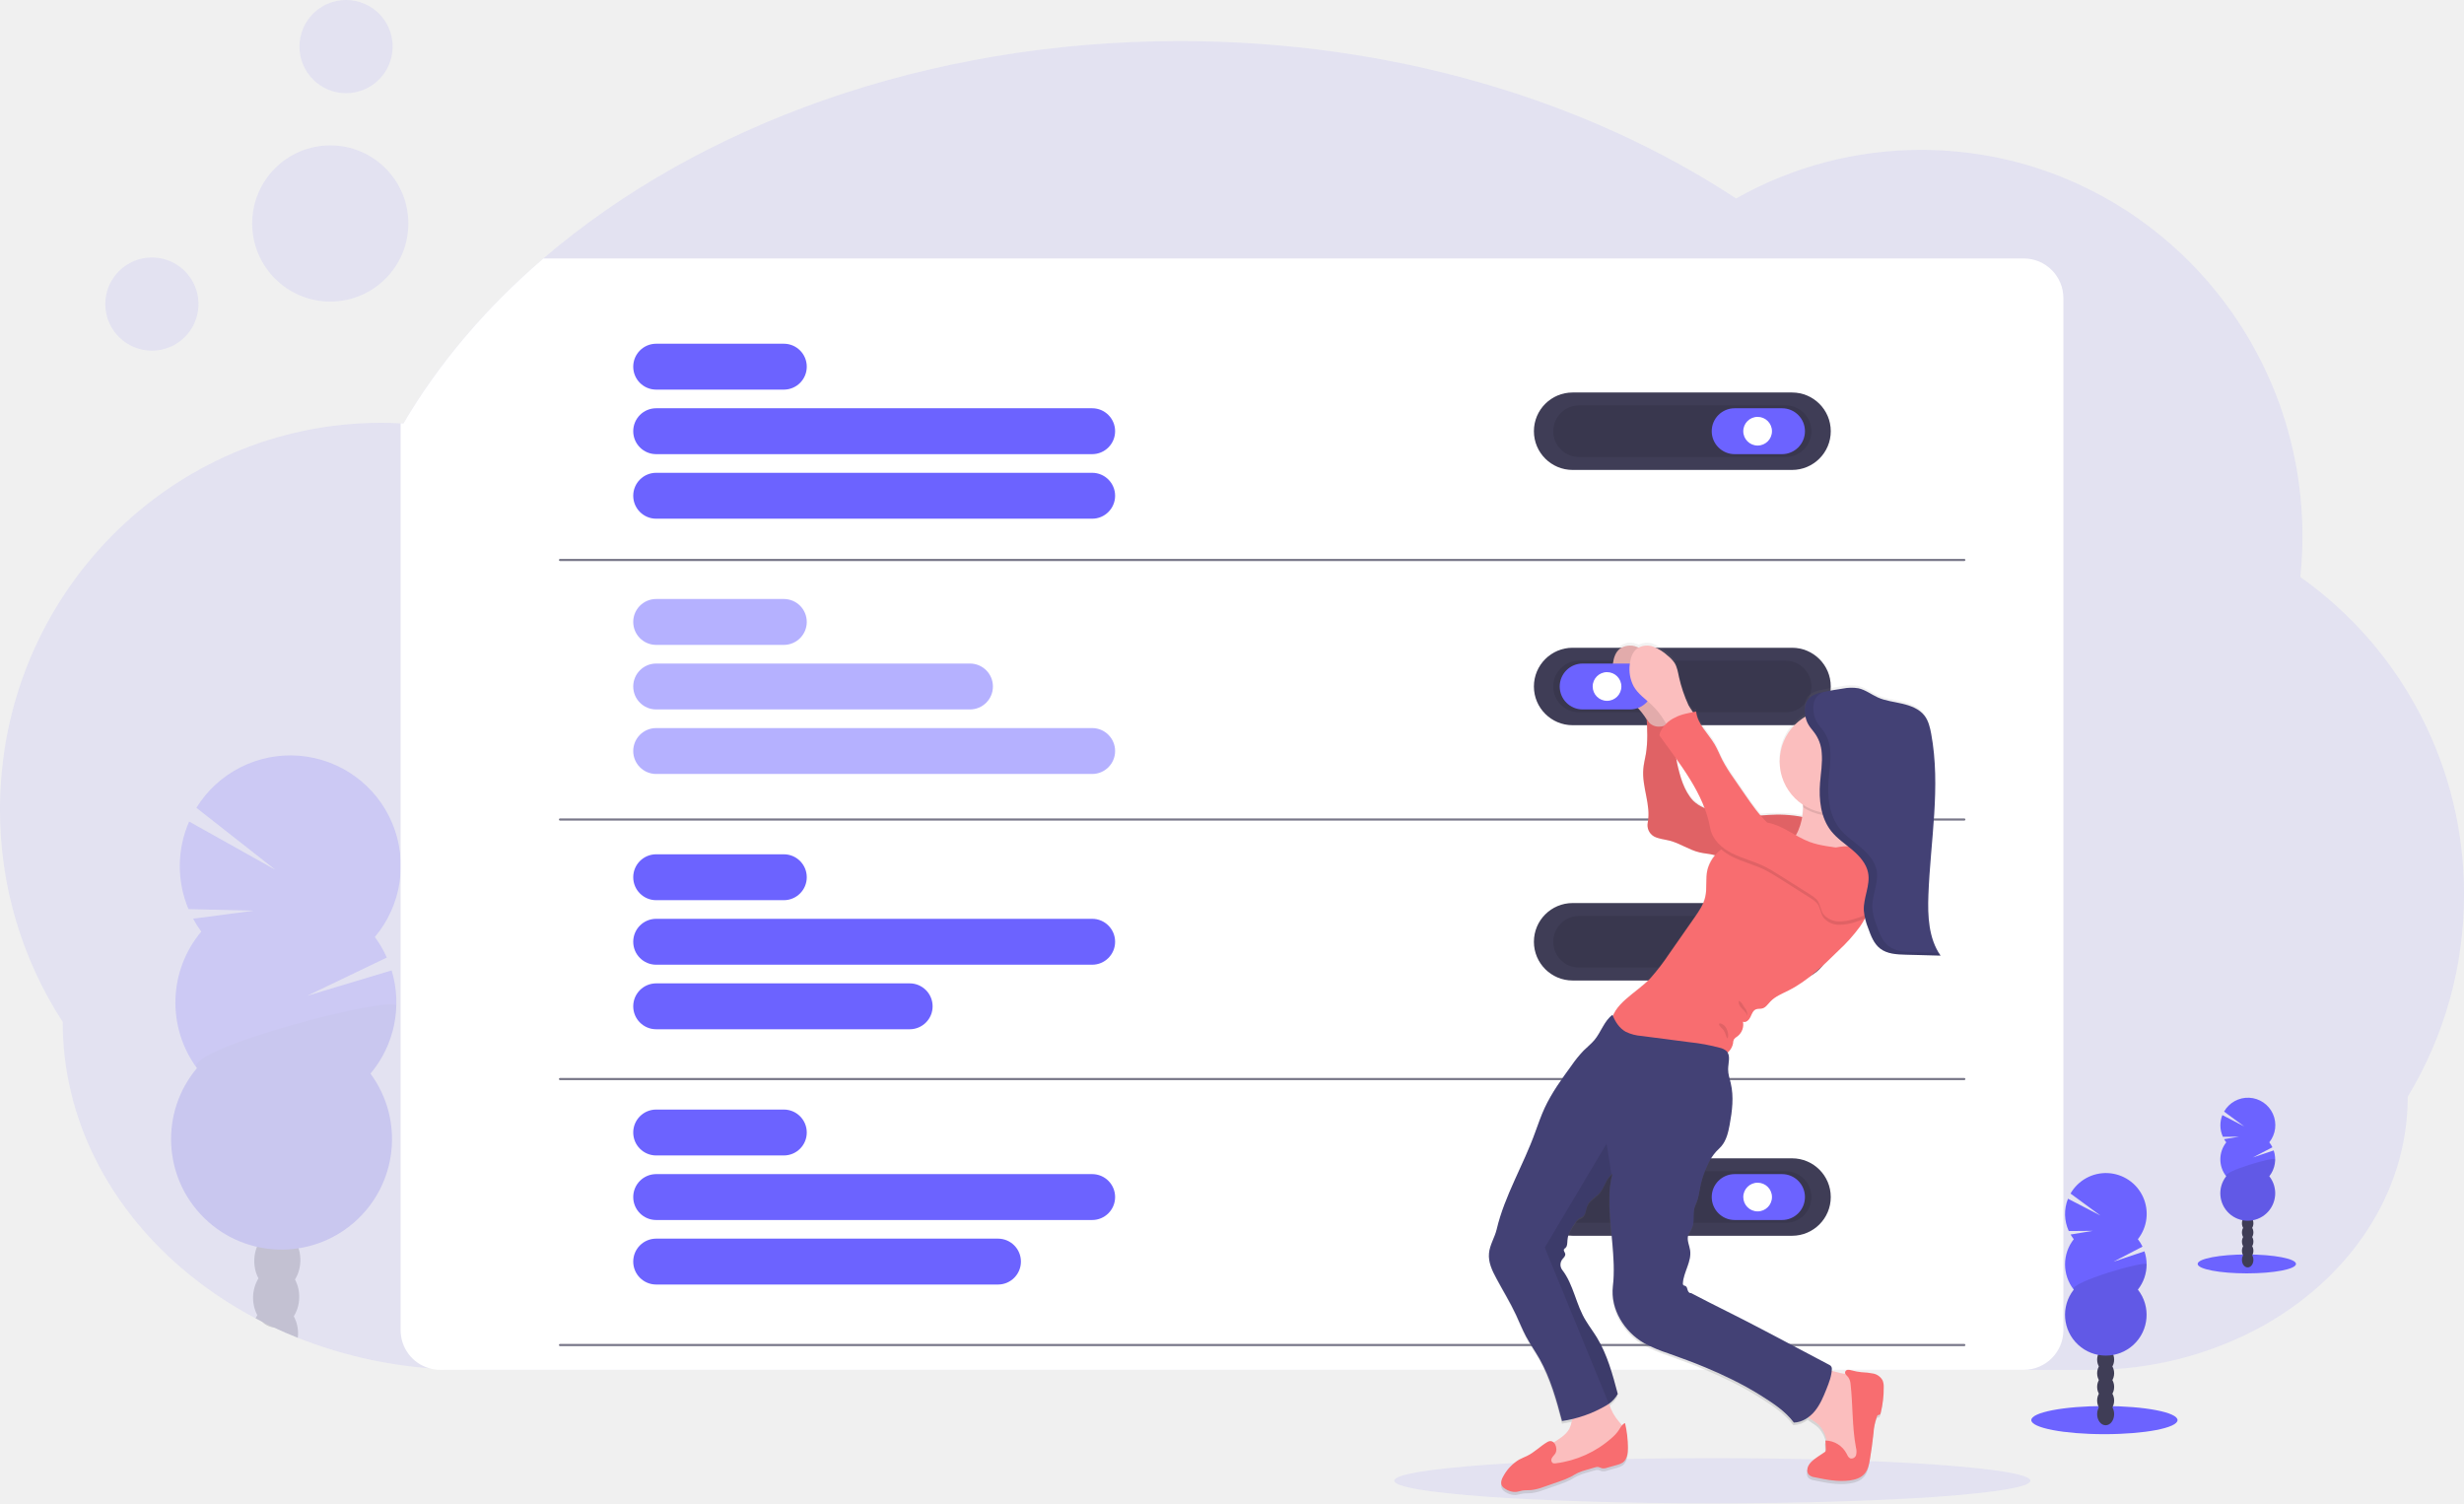
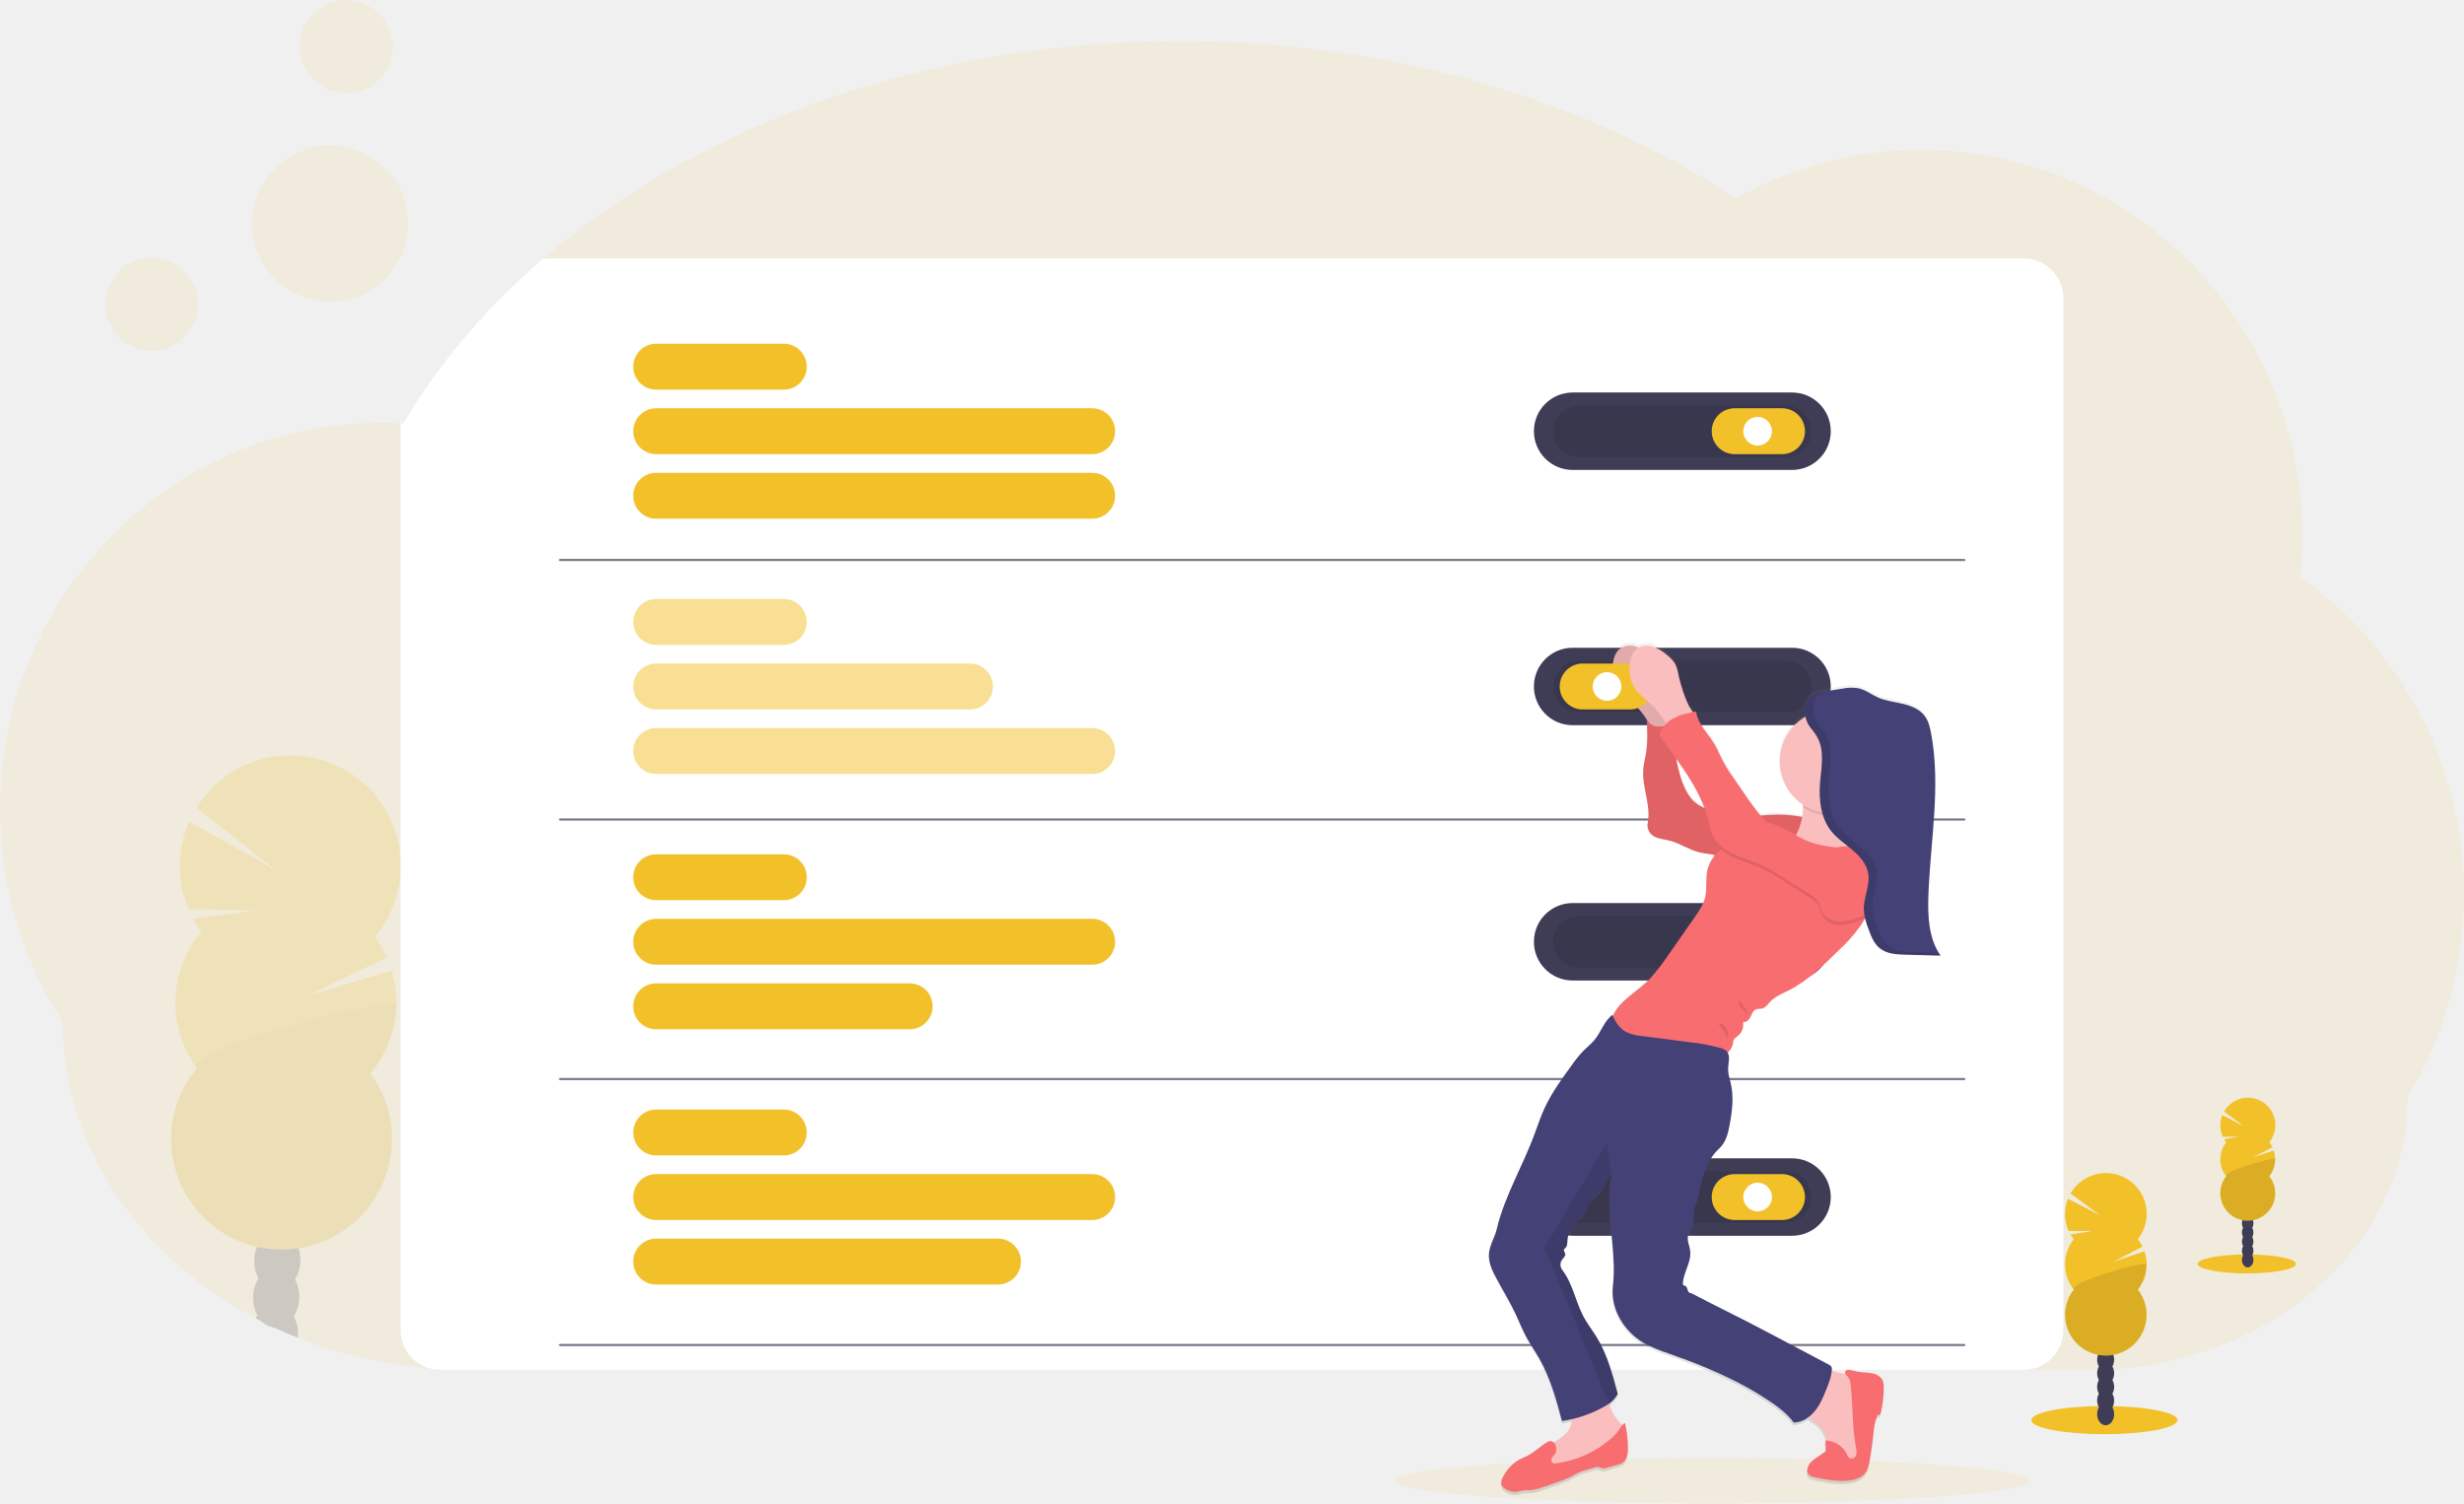
<svg xmlns="http://www.w3.org/2000/svg" id="ac370e99-250f-4203-ae2c-c306a69114f3" data-name="Layer 1" width="1144" height="697.99" viewBox="0 0 1144 697.99">
  <defs>
    <linearGradient id="b5f20e7f-16f1-44c3-85ac-2c33fb8e67f8" x1="2612.03" y1="795.18" x2="2612.03" y2="399.52" gradientTransform="matrix(-1, 0, 0, 1, 3436, 0)" gradientUnits="userSpaceOnUse">
      <stop offset="0" stop-color="gray" stop-opacity="0.25" />
      <stop offset="0.54" stop-color="gray" stop-opacity="0.12" />
      <stop offset="1" stop-color="gray" stop-opacity="0.1" />
    </linearGradient>
  </defs>
-   <path d="M1172,516.31a180.56,180.56,0,0,1-26.12,93.88c0,34.62-16.14,66-42.32,88.87a144.74,144.74,0,0,1-21.08,15.28c-.3.19-.61.37-.92.55-.56.33-1.12.66-1.69,1l-.53.31h0A164.61,164.61,0,0,1,998.24,737H245.17q-9,0-17.84-.72a211.15,211.15,0,0,1-61.06-14.14q-5.72-2.26-11.22-4.86-2.62-1.23-5.19-2.53c-1.07-.54-2.14-1.1-3.2-1.66A187.42,187.42,0,0,1,112.2,689.7c-34-29.23-55.08-69.61-55.08-114.21A180.5,180.5,0,0,1,28,476.82c0-99.14,79.24-179.51,177-179.51,3,0,6,.09,9,.25.43,0,.85,0,1.28.06,16.48-28.09,38.51-53.9,65-76.62,72.24-61.9,177.82-100.92,295.43-100.92,98.82,0,189.15,27.55,258.34,73.07A174.18,174.18,0,0,1,920,170.6c97.74,0,177,80.37,177,179.51a184.9,184.9,0,0,1-1,18.78A180,180,0,0,1,1172,516.31Z" transform="translate(-28 -101)" fill="#6c63ff" opacity="0.1" />
+   <path d="M1172,516.31a180.56,180.56,0,0,1-26.12,93.88c0,34.62-16.14,66-42.32,88.87a144.74,144.74,0,0,1-21.08,15.28c-.3.19-.61.37-.92.55-.56.33-1.12.66-1.69,1l-.53.31h0A164.61,164.61,0,0,1,998.24,737H245.17q-9,0-17.84-.72a211.15,211.15,0,0,1-61.06-14.14q-5.72-2.26-11.22-4.86-2.62-1.23-5.19-2.53c-1.07-.54-2.14-1.1-3.2-1.66A187.42,187.42,0,0,1,112.2,689.7c-34-29.23-55.08-69.61-55.08-114.21A180.5,180.5,0,0,1,28,476.82c0-99.14,79.24-179.51,177-179.51,3,0,6,.09,9,.25.43,0,.85,0,1.28.06,16.48-28.09,38.51-53.9,65-76.62,72.24-61.9,177.82-100.92,295.43-100.92,98.82,0,189.15,27.55,258.34,73.07A174.18,174.18,0,0,1,920,170.6c97.74,0,177,80.37,177,179.51a184.9,184.9,0,0,1-1,18.78A180,180,0,0,1,1172,516.31Z" transform="translate(-28 -101)" fill="#f2c029" opacity="0.1" />
  <g opacity="0.2">
    <path d="M166.37,720.79c0,.46-.05.91-.1,1.35q-5.72-2.26-11.22-4.86a9.1,9.1,0,0,1-5.19-2.53c-1.07-.54-2.14-1.1-3.2-1.66a13.68,13.68,0,0,1,.81-1.46c2.06-3.26,5.19-5.3,8.64-5.19s6.44,2.34,8.29,5.71A16.87,16.87,0,0,1,166.37,720.79Z" transform="translate(-28 -101)" fill="#3f3d56" />
    <path d="M166.91,703.67a16.88,16.88,0,0,1-2.51,8.48c-2.06,3.25-5.19,5.29-8.64,5.18l-.71-.05a9.1,9.1,0,0,1-5.19-2.53,12.53,12.53,0,0,1-2.39-3.12,17.55,17.55,0,0,1,.54-17.12c2.06-3.26,5.19-5.3,8.64-5.19s6.44,2.34,8.29,5.71A16.87,16.87,0,0,1,166.91,703.67Z" transform="translate(-28 -101)" fill="#3f3d56" />
    <ellipse cx="156.75" cy="686.21" rx="14.01" ry="10.7" transform="translate(-562.06 720.24) rotate(-88.19)" fill="#3f3d56" />
    <ellipse cx="157.29" cy="669.09" rx="14.01" ry="10.7" transform="translate(-544.43 704.2) rotate(-88.19)" fill="#3f3d56" />
    <ellipse cx="157.83" cy="651.97" rx="14.01" ry="10.7" transform="matrix(0.03, -1, 1, 0.03, -526.79, 688.16)" fill="#3f3d56" />
-     <path d="M121.47,533.55a49.66,49.66,0,0,1-3.8-6l28.26-3.73-30.42-.73a51.38,51.38,0,0,1,.31-40.64l40.12,22.45-36.75-28.85a51.28,51.28,0,1,1,82.84,60,51.12,51.12,0,0,1,5.55,9.53l-37.09,17.81,39.33-11.83A51.34,51.34,0,0,1,200,599.47a51.28,51.28,0,1,1-80.56-2.54,51.28,51.28,0,0,1,2-63.38Z" transform="translate(-28 -101)" fill="#6c63ff" />
+     <path d="M121.47,533.55a49.66,49.66,0,0,1-3.8-6l28.26-3.73-30.42-.73a51.38,51.38,0,0,1,.31-40.64l40.12,22.45-36.75-28.85a51.28,51.28,0,1,1,82.84,60,51.12,51.12,0,0,1,5.55,9.53l-37.09,17.81,39.33-11.83A51.34,51.34,0,0,1,200,599.47a51.28,51.28,0,1,1-80.56-2.54,51.28,51.28,0,0,1,2-63.38Z" transform="translate(-28 -101)" fill="#f2c029" />
    <path d="M212,568.13a51.06,51.06,0,0,1-12,31.34,51.28,51.28,0,1,1-80.56-2.54C112.87,588,212.18,562.37,212,568.13Z" transform="translate(-28 -101)" opacity="0.1" />
  </g>
  <path d="M986,239.41V718.59A18.41,18.41,0,0,1,967.59,737H232.41a18.13,18.13,0,0,1-5.08-.72A18.38,18.38,0,0,1,214,718.59V504.75c0-1.09,0-2.17,0-3.25V297.56c.43,0,.85,0,1.28.06,16.48-28.09,38.51-53.9,65-76.62H967.59A18.41,18.41,0,0,1,986,239.41Z" transform="translate(-28 -101)" fill="#fff" />
  <rect x="712.17" y="182.23" width="137.83" height="35.96" rx="17.98" fill="#3f3d56" />
  <rect x="721.15" y="188.24" width="119.86" height="23.93" rx="11.97" opacity="0.1" />
-   <rect x="794.73" y="189.55" width="43.28" height="21.31" rx="10.65" fill="#6c63ff" />
+   <rect x="794.73" y="189.55" width="43.28" height="21.31" rx="10.65" fill="#f2c029" />
  <circle cx="816.04" cy="200.21" r="6.66" fill="#fff" />
  <rect x="712.17" y="419.28" width="137.83" height="35.96" rx="17.98" fill="#3f3d56" />
  <rect x="721.15" y="425.29" width="119.86" height="23.93" rx="11.97" opacity="0.1" />
-   <rect x="794.73" y="426.6" width="43.28" height="21.31" rx="10.65" fill="#6c63ff" />
+   <rect x="794.73" y="426.6" width="43.28" height="21.31" rx="10.65" fill="#f2c029" />
  <circle cx="816.04" cy="437.26" r="6.66" fill="#fff" />
  <rect x="712.17" y="537.8" width="137.83" height="35.96" rx="17.98" fill="#3f3d56" />
  <rect x="721.15" y="543.82" width="119.86" height="23.93" rx="11.97" opacity="0.1" />
-   <rect x="794.73" y="545.13" width="43.28" height="21.31" rx="10.65" fill="#6c63ff" />
+   <rect x="794.73" y="545.13" width="43.28" height="21.31" rx="10.65" fill="#f2c029" />
  <circle cx="816.04" cy="555.78" r="6.66" fill="#fff" />
-   <rect x="294" y="159.59" width="80.57" height="21.31" rx="10.65" fill="#6c63ff" />
-   <rect x="294" y="189.55" width="223.73" height="21.31" rx="10.65" fill="#6c63ff" />
-   <rect x="294" y="219.52" width="223.73" height="21.31" rx="10.65" fill="#6c63ff" />
+   <rect x="294" y="159.59" width="80.57" height="21.31" rx="10.65" fill="#f2c029" />
+   <rect x="294" y="189.55" width="223.73" height="21.31" rx="10.65" fill="#f2c029" />
+   <rect x="294" y="219.52" width="223.73" height="21.31" rx="10.65" fill="#f2c029" />
  <g opacity="0.5">
-     <rect x="294" y="278.11" width="80.57" height="21.31" rx="10.65" fill="#6c63ff" />
-     <rect x="294" y="308.08" width="167" height="21.31" rx="10.65" fill="#6c63ff" />
-     <rect x="294" y="338.04" width="223.73" height="21.31" rx="10.65" fill="#6c63ff" />
+     <rect x="294" y="278.11" width="80.57" height="21.31" rx="10.65" fill="#f2c029" />
+     <rect x="294" y="308.08" width="167" height="21.31" rx="10.65" fill="#f2c029" />
+     <rect x="294" y="338.04" width="223.73" height="21.31" rx="10.65" fill="#f2c029" />
  </g>
-   <rect x="294" y="396.64" width="80.57" height="21.31" rx="10.65" fill="#6c63ff" />
-   <rect x="294" y="426.6" width="223.73" height="21.31" rx="10.65" fill="#6c63ff" />
-   <rect x="294" y="456.57" width="139" height="21.31" rx="10.65" fill="#6c63ff" />
-   <rect x="294" y="515.16" width="80.57" height="21.31" rx="10.65" fill="#6c63ff" />
-   <rect x="294" y="545.13" width="223.73" height="21.31" rx="10.65" fill="#6c63ff" />
-   <rect x="294" y="575.09" width="180" height="21.31" rx="10.65" fill="#6c63ff" />
+   <rect x="294" y="396.64" width="80.57" height="21.31" rx="10.65" fill="#f2c029" />
+   <rect x="294" y="426.6" width="223.73" height="21.31" rx="10.65" fill="#f2c029" />
+   <rect x="294" y="456.57" width="139" height="21.31" rx="10.65" fill="#f2c029" />
+   <rect x="294" y="515.16" width="80.57" height="21.31" rx="10.65" fill="#f2c029" />
+   <rect x="294" y="545.13" width="223.73" height="21.31" rx="10.65" fill="#f2c029" />
+   <rect x="294" y="575.09" width="180" height="21.31" rx="10.65" fill="#f2c029" />
  <line x1="260" y1="259.99" x2="912" y2="259.99" fill="none" stroke="#3f3d56" stroke-linecap="round" stroke-miterlimit="10" opacity="0.7" />
  <line x1="260" y1="380.49" x2="912" y2="380.49" fill="none" stroke="#3f3d56" stroke-linecap="round" stroke-miterlimit="10" opacity="0.7" />
  <line x1="260" y1="500.99" x2="912" y2="500.99" fill="none" stroke="#3f3d56" stroke-linecap="round" stroke-miterlimit="10" opacity="0.7" />
  <line x1="260" y1="624.49" x2="912" y2="624.49" fill="none" stroke="#3f3d56" stroke-linecap="round" stroke-miterlimit="10" opacity="0.7" />
-   <ellipse cx="795" cy="687.49" rx="147.68" ry="10.5" fill="#6c63ff" opacity="0.1" />
-   <circle cx="70.52" cy="141.18" r="21.63" fill="#6c63ff" opacity="0.1" />
-   <circle cx="160.67" cy="21.63" r="21.63" fill="#6c63ff" opacity="0.1" />
-   <circle cx="153.34" cy="103.76" r="36.25" fill="#6c63ff" opacity="0.1" />
+   <ellipse cx="795" cy="687.49" rx="147.68" ry="10.5" fill="#f2c029" opacity="0.1" />
+   <circle cx="70.52" cy="141.18" r="21.63" fill="#f2c029" opacity="0.1" />
+   <circle cx="160.67" cy="21.63" r="21.63" fill="#f2c029" opacity="0.1" />
+   <circle cx="153.34" cy="103.76" r="36.25" fill="#f2c029" opacity="0.1" />
  <rect x="712.17" y="300.75" width="137.83" height="35.96" rx="17.98" fill="#3f3d56" />
  <rect x="721.15" y="306.77" width="119.86" height="23.93" rx="11.97" opacity="0.1" />
  <path d="M753.17,762c1.57-.23,3.14-.55,4.68-.91a14.62,14.62,0,0,1-1.32,4.44c-1.53,2.9-4.52,4.65-7.27,6.43a2.25,2.25,0,0,0-2.84-.19c-3.31,2-5.95,4.82-9.46,6.54-1.23.6-2.51,1.08-3.71,1.75a20,20,0,0,0-7,7.23c-1,1.55-1.81,3.59-.83,5.13a4.44,4.44,0,0,0,1.42,1.27,8.08,8.08,0,0,0,4.87,1.45c1-.09,2-.47,3.09-.64,1.37-.24,2.77-.12,4.15-.24a24.26,24.26,0,0,0,5.84-1.51l6.87-2.4a39.68,39.68,0,0,0,5.65-2.32c1.09-.59,2.12-1.28,3.23-1.82a26,26,0,0,1,3.86-1.36l3.9-1.14a3.8,3.8,0,0,1,1.76-.23c.54.1,1,.44,1.55.58a4.68,4.68,0,0,0,2.5-.24l4.52-1.28a8.52,8.52,0,0,0,2.69-1.12c2.07-1.47,2.44-4.39,2.43-6.94A52.57,52.57,0,0,0,782.45,763a3.57,3.57,0,0,0-1.47,1.11,21.44,21.44,0,0,0-1.49-1.87,22.31,22.31,0,0,1-4.51-8.33,14.66,14.66,0,0,0,4-4.52c-2.39-9.11-4.84-18.36-9.7-26.4-1.59-2.62-3.41-5.08-5-7.66-4.73-7.5-5.7-17-11.11-24a4.16,4.16,0,0,1,0-4.88c.62-.82,1.62-1.59,1.43-2.61-.14-.73-.9-1.4-.61-2.08.14-.33.48-.51.74-.75.92-.86.8-2.31.89-3.57.2-3.18,2.09-6,3.91-8.56a5.26,5.26,0,0,1,1.44-1.56c.49-.3,1.07-.44,1.56-.74,1.72-1.09,1.6-3.62,2.42-5.5,1.08-2.48,3.8-3.73,5.58-5.74,2.27-2.56,2.85-6.12,5.24-8.35a6.13,6.13,0,0,1,.79-.64A40.24,40.24,0,0,0,775.15,658c-.23,13.53,3.13,27.53,1.56,41-1.24,10.66,5.27,21.29,14.5,26.62a69.31,69.31,0,0,0,11.29,4.79c5.78,2.07,11.54,4.2,17.21,6.58q6,2.52,11.84,5.41a147.35,147.35,0,0,1,14,7.81c5.56,3.57,11.13,7.19,15.08,12.52a11.94,11.94,0,0,0,6.66-2.45c1.52,1.2,3.36,2.11,4.79,3.44a14.46,14.46,0,0,1,3.8,7.46l-.6,0c.07,1.33.13,2.66.2,4a1.7,1.7,0,0,1-.15,1,1.81,1.81,0,0,1-.54.49l-3.08,2.09c-2.24,1.51-4.71,3.42-4.83,6.13a3.12,3.12,0,0,0,.67,2.19,4.72,4.72,0,0,0,2.74,1.24c5.36,1.13,10.85,2.23,16.28,1.5,2.58-.35,5.25-1.2,6.93-3.2,1.54-1.82,2-4.29,2.42-6.64.67-4,1.23-8.09,1.67-12.15a26.86,26.86,0,0,1,1.66-8.07,1,1,0,0,1,.43-.54c.23-.1.5,0,.74-.1s.4-.47.48-.77a47.71,47.71,0,0,0,1.43-12.08,8.14,8.14,0,0,0-.47-3.11,6.28,6.28,0,0,0-4.28-3.3,34.09,34.09,0,0,0-5.53-.66,27.46,27.46,0,0,1-4.59-.84,4.2,4.2,0,0,0-1.91-.25,1.34,1.34,0,0,0-1.16,1.33,1.71,1.71,0,0,0,.24.65l-1.56-.31c-1.26-.23-3-.78-4.89-1.24q0-.48.06-1a1.89,1.89,0,0,0-1.06-1.72l-26.42-14.12-4.94-2.64c-10.82-5.79-22-11.14-32.85-16.93-.72.22-1.32-.61-1.53-1.35s-.36-1.62-1.05-1.95c-.34-.16-.79-.15-1-.44a1.19,1.19,0,0,1-.19-.89c.35-5.27,4.12-10.13,3.37-15.35-.32-2.23-1.47-4.43-1-6.62.35-1.51,1.43-2.74,2-4.18,1.3-3.22,0-7.09,1.42-10.24a23.71,23.71,0,0,0,1.91-6.52,44.79,44.79,0,0,1,4-12.94,23.35,23.35,0,0,1,3.72-5.67c.79-.86,1.68-1.63,2.44-2.52,2.3-2.75,3.15-6.41,3.8-10,1.18-6.41,2-13.06.52-19.42-.5-2.16-1.26-4.31-1.23-6.53,0-2.66,1.07-5.71-.22-7.84a6.9,6.9,0,0,0,2.49-4.27,5.52,5.52,0,0,1,.35-1.77,5.14,5.14,0,0,1,1.67-1.5,6.91,6.91,0,0,0,2.58-6.87c1.37.62,2.81-.77,3.46-2.14s1.14-3,2.53-3.62c.94-.4,2-.16,3-.42,1.59-.41,2.56-2,3.68-3.17,2.28-2.46,5.51-3.73,8.5-5.24,8.86-4.51,16.08-11.64,23.15-18.66a78.38,78.38,0,0,0,10-11.26c.79-1.17,1.51-2.38,2.19-3.62l.18-.09.06.22c.11.44.24.88.37,1.31.32,1,.68,2.07,1,3.09,1.08,3,2.25,6.2,4.45,8.47a10.48,10.48,0,0,0,2.28,1.77,15.3,15.3,0,0,0,5.87,1.76c.78.1,1.57.16,2.36.2s1.58.07,2.36.09l16.18.43c-5.56-8.06-6-18.54-5.63-28.35.93-25.2,5.84-50.63,1.28-75.43-.55-3-1.28-6-3.11-8.41-2.4-3.15-6.34-4.67-10.18-5.56s-7.83-1.32-11.42-2.93c-3-1.37-5.76-3.57-9-4.29a19.82,19.82,0,0,0-7.2.12q-4.38.65-8.71,1.54l-.7.15H874l-.48.11-.13,0-.43.1-.16,0-.4.11-.18.05-.37.12-.21.07-.34.11-.22.09-.32.12-.24.1-.29.13-.24.12-.27.13-.24.14-.25.14-.24.16-.23.15-.24.17-.2.16-.23.2-.19.17a2.39,2.39,0,0,0-.22.23l-.17.17a3,3,0,0,0-.22.28c0,.05-.09.1-.13.16s-.18.26-.27.41l0,.06a6.09,6.09,0,0,0-.55,1.19c-.07.21-.14.42-.19.63a9.54,9.54,0,0,0-.22,1.3c0,.22,0,.45-.05.67,0,.44,0,.89,0,1.33a19.62,19.62,0,0,0,.25,2.24,24.37,24.37,0,0,0-1.16,41.23,10.94,10.94,0,0,1,.08,1.19v.26a33,33,0,0,1-.44,4.22,58.66,58.66,0,0,0-12-1.07c-2.4,0-4.82.22-7.24.41a109.13,109.13,0,0,1-7.24-9.8l-5.34-7.83a74.58,74.58,0,0,1-5-8c-1.31-2.54-2.33-5.24-3.79-7.7-3-5.07-7.9-9.38-8.51-15.25l-1.41.29c-.77-1.26-1.74-2.59-2.1-3.32a65.55,65.55,0,0,1-4.44-13c-.49-2.32-.86-4.74-2.13-6.74a15.19,15.19,0,0,0-3.11-3.3,20.57,20.57,0,0,0-6.66-4.2,8.61,8.61,0,0,0-6.81.4,10,10,0,0,0-1-.4,8.25,8.25,0,0,0-7.56.88c-2.1,1.61-3,4.37-3.32,7a17.28,17.28,0,0,0,1.78,10.62c2,3.58,5.58,6,8.54,8.84a34.59,34.59,0,0,1,5.37,6.68,73.16,73.16,0,0,1-.41,16.21c-.38,2.3-1,4.56-1.18,6.88-.73,8.38,3.63,16.76,2.07,25a6.1,6.1,0,0,0,2.83,6.47c2.24,1.21,4.86,1.37,7.32,2,4.83,1.24,9,4.33,13.88,5.48,2.25.54,4.59.64,6.83,1.24l.35.11a16.27,16.27,0,0,0-3.59,6.82c-1,4.2-.06,8.69-1.06,12.89-.82,3.46-2.88,6.48-4.91,9.41q-5.86,8.48-11.74,17a104.13,104.13,0,0,1-8.65,11.37c-5.39,5.89-14.69,10.56-17.43,17.64-.06-.17-.14-.34-.2-.51-3.88,2.85-5.33,8.16-8.42,11.85-1.51,1.79-3.37,3.24-5,4.9a56.54,56.54,0,0,0-5.53,6.87c-4.6,6.38-9.23,12.79-12.52,19.94-1.72,3.72-3.05,7.59-4.42,11.44-5.38,15.17-14.16,29.56-17.81,45.25-.89,3.83-3.22,7.29-3.57,11.21-.39,4.18,1.52,8.2,3.5,11.89,3,5.64,6.34,11.12,9,16.92,1.57,3.38,2.93,6.87,4.68,10.17,1.91,3.6,4.25,6.94,6.25,10.49C747.78,742,750.58,752.07,753.17,762Zm66.16-286.55-.48-.24A16.57,16.57,0,0,1,814,472c-4.31-4.6-6.16-11.53-7.51-17.72-.16-.74-.3-1.47-.43-2.21C811.29,459.5,816.23,467.18,819.33,475.47Z" transform="translate(-28 -101)" fill="url(#b5f20e7f-16f1-44c3-85ac-2c33fb8e67f8)" />
  <path d="M799.68,415.4c-.49-2.31-.85-4.71-2.12-6.69a15.16,15.16,0,0,0-3.12-3.28,20.74,20.74,0,0,0-6.68-4.17,8.34,8.34,0,0,0-7.56.87c-2.11,1.6-3,4.34-3.33,7a17.07,17.07,0,0,0,1.78,10.55c2.05,3.56,5.59,5.94,8.56,8.78a34.39,34.39,0,0,1,5.58,7,20.21,20.21,0,0,0,2.54,3.72,4.84,4.84,0,0,0,4,1.61,7,7,0,0,0,3.27-1.93c1.22-1.07,4.5-3,4.6-4.67.08-1.37-2.48-4.47-3.11-5.76A65.41,65.41,0,0,1,799.68,415.4Z" transform="translate(-28 -101)" fill="#fbbebe" />
  <path d="M799.68,415.4c-.49-2.31-.85-4.71-2.12-6.69a15.16,15.16,0,0,0-3.12-3.28,20.74,20.74,0,0,0-6.68-4.17,8.34,8.34,0,0,0-7.56.87c-2.11,1.6-3,4.34-3.33,7a17.07,17.07,0,0,0,1.78,10.55c2.05,3.56,5.59,5.94,8.56,8.78a34.39,34.39,0,0,1,5.58,7,20.21,20.21,0,0,0,2.54,3.72,4.84,4.84,0,0,0,4,1.61,7,7,0,0,0,3.27-1.93c1.22-1.07,4.5-3,4.6-4.67.08-1.37-2.48-4.47-3.11-5.76A65.41,65.41,0,0,1,799.68,415.4Z" transform="translate(-28 -101)" opacity="0.1" />
  <path d="M868.85,481.23a58.88,58.88,0,0,0-16.18-2c-9.11.13-18.49,2.34-27.17-.46A47.4,47.4,0,0,1,819,476a16.58,16.58,0,0,1-4.86-3.19c-4.32-4.57-6.18-11.46-7.52-17.6a117.44,117.44,0,0,1-2.05-18.73c-2.25,1.05-4.63,2.08-7.1,1.87s-5-2.11-5-4.59c.37,5.82.64,11.71-.33,17.45-.38,2.28-1,4.53-1.17,6.83-.74,8.33,3.63,16.65,2.07,24.86a6,6,0,0,0,2.83,6.42c2.24,1.21,4.87,1.36,7.33,2,4.83,1.23,9,4.3,13.9,5.45,2.25.53,4.6.63,6.84,1.23,3.19.85,6.1,2.68,9.36,3.25,2.44.44,5,.14,7.43.35,2.15.18,4.25.74,6.41.8,5.28.13,10.26-2.85,13.76-6.81S866.63,486,868.85,481.23Z" transform="translate(-28 -101)" fill="#f86d70" />
  <path d="M868.85,481.23a58.88,58.88,0,0,0-16.18-2c-9.11.13-18.49,2.34-27.17-.46A47.4,47.4,0,0,1,819,476a16.58,16.58,0,0,1-4.86-3.19c-4.32-4.57-6.18-11.46-7.52-17.6a117.44,117.44,0,0,1-2.05-18.73c-2.25,1.05-4.63,2.08-7.1,1.87s-5-2.11-5-4.59c.37,5.82.64,11.71-.33,17.45-.38,2.28-1,4.53-1.17,6.83-.74,8.33,3.63,16.65,2.07,24.86a6,6,0,0,0,2.83,6.42c2.24,1.21,4.87,1.36,7.33,2,4.83,1.23,9,4.3,13.9,5.45,2.25.53,4.6.63,6.84,1.23,3.19.85,6.1,2.68,9.36,3.25,2.44.44,5,.14,7.43.35,2.15.18,4.25.74,6.41.8,5.28.13,10.26-2.85,13.76-6.81S866.63,486,868.85,481.23Z" transform="translate(-28 -101)" opacity="0.1" />
  <path d="M883.31,738.67a13.69,13.69,0,0,1,4.67,1.46,11,11,0,0,1,4.06,5.48c2.18,5.38,2.63,11.3,2.73,17.11.08,4.69-.08,9.49-1.76,13.87a8.83,8.83,0,0,1-2.31,3.63,8.33,8.33,0,0,1-3.18,1.54c-2.51.69-5.41.68-7.46-.92-2.28-1.78-2.85-4.93-3.33-7.78-.65-3.84-1.57-7.93-4.43-10.58-2.12-2-5.16-3-6.7-5.42-1.84-2.91-.87-6.71.3-9.95,1-2.81,2.51-8.5,5.45-9.94S880.26,738.12,883.31,738.67Z" transform="translate(-28 -101)" fill="#fbbebe" />
  <path d="M775,752.47a22.15,22.15,0,0,0,4.58,8.51c1.3,1.5,2.93,3.32,2.25,5.18a4.82,4.82,0,0,1-1.23,1.65c-9.66,9.44-23.17,14-36.57,15.72a1.29,1.29,0,0,1-.65,0c-.39-.17-.49-.67-.53-1.1a13.51,13.51,0,0,1,0-4.21c.65-3.27,3.52-5.58,6.33-7.39s5.88-3.55,7.44-6.5c1.95-3.66,1.13-8.43,3.45-11.86,1.88-2.79,5.38-4,8.71-4.5,1.15-.18,3.6-1.44,4.58-.86S774.66,751.32,775,752.47Z" transform="translate(-28 -101)" fill="#fbbebe" />
  <path d="M884.63,738.33a1.33,1.33,0,0,1,1.16-1.32,4.35,4.35,0,0,1,1.91.24,26.5,26.5,0,0,0,4.59.85,34.07,34.07,0,0,1,5.54.65,6.27,6.27,0,0,1,4.29,3.27,8.12,8.12,0,0,1,.47,3.1,47.06,47.06,0,0,1-1.43,12c-.08.3-.2.65-.49.76s-.5,0-.73.11a.9.9,0,0,0-.43.54,26.42,26.42,0,0,0-1.67,8c-.44,4-1,8.06-1.67,12.06-.39,2.34-.88,4.8-2.42,6.6-1.69,2-4.36,2.83-6.94,3.18-5.44.72-10.93-.37-16.3-1.49a4.77,4.77,0,0,1-2.75-1.23,3.09,3.09,0,0,1-.67-2.18c.12-2.69,2.6-4.59,4.83-6.09l3.09-2.07a1.6,1.6,0,0,0,.54-.49,1.67,1.67,0,0,0,.15-1l-.2-4a11.33,11.33,0,0,1,9.87,6.14c.42.85.83,1.84,1.71,2.17a2.26,2.26,0,0,0,2.69-1.63,6.93,6.93,0,0,0-.09-3.47c-1.81-9.67-1.38-19.61-2.48-29.38a6.63,6.63,0,0,0-1-3.1C885.73,739.88,884.74,739.23,884.63,738.33Z" transform="translate(-28 -101)" fill="#f86d70" />
-   <rect x="752.15" y="409.08" width="43.28" height="21.31" rx="10.65" transform="translate(1519.58 738.47) rotate(180)" fill="#6c63ff" />
+   <rect x="752.15" y="409.08" width="43.28" height="21.31" rx="10.65" transform="translate(1519.58 738.47) rotate(180)" fill="#f2c029" />
  <circle cx="746.12" cy="318.73" r="6.66" fill="#fff" />
  <path d="M750.11,775.82c-.45.75-1.16,1.33-1.58,2.1a1.8,1.8,0,0,0,.34,2.35,2.32,2.32,0,0,0,1.43.14,48.11,48.11,0,0,0,26-11.78,18.21,18.21,0,0,0,3.19-3.49c.85-1.29,1.57-2.87,3-3.41a51.92,51.92,0,0,1,1.34,11.45c0,2.54-.36,5.43-2.43,6.9a8.63,8.63,0,0,1-2.7,1.1l-4.52,1.28a4.81,4.81,0,0,1-2.51.24c-.53-.14-1-.48-1.55-.58a3.8,3.8,0,0,0-1.76.23l-3.91,1.14a24.86,24.86,0,0,0-3.86,1.35c-1.12.53-2.15,1.21-3.24,1.8a38.78,38.78,0,0,1-5.66,2.3l-6.87,2.39a24.91,24.91,0,0,1-5.85,1.5c-1.38.12-2.79,0-4.16.23-1,.18-2,.56-3.1.64a8.11,8.11,0,0,1-4.87-1.44,4.53,4.53,0,0,1-1.42-1.26c-1-1.53-.13-3.55.83-5.1a20.16,20.16,0,0,1,7-7.18c1.2-.66,2.49-1.14,3.72-1.74,3.51-1.7,6.16-4.54,9.47-6.48C749.57,768.67,751.58,773.4,750.11,775.82Z" transform="translate(-28 -101)" fill="#f86d70" />
  <path d="M846.69,498.94a28.57,28.57,0,0,0,12.16,4.73,49.5,49.5,0,0,0,6.88.37,174.85,174.85,0,0,0,28.63-2.39c-3.76-4.15-7.57-8.59-9-14a23.11,23.11,0,0,1-.44-8.77,66,66,0,0,1,2.68-11,77.63,77.63,0,0,1-12.1-.31c-2.29-.24-7.91-2.32-9.9-.74s-.46,6.67-.43,9.06a2.26,2.26,0,0,1,0,.26,28.93,28.93,0,0,1-2.31,10.58C860,493.19,853.8,498.51,846.69,498.94Z" transform="translate(-28 -101)" fill="#fbbebe" />
  <path d="M865.18,475.84a24.06,24.06,0,0,0,19.75,3,66,66,0,0,1,2.68-11,77.63,77.63,0,0,1-12.1-.31c-2.29-.24-7.91-2.32-9.9-.74S865.15,473.45,865.18,475.84Z" transform="translate(-28 -101)" opacity="0.1" />
  <circle cx="850.38" cy="353.54" r="24.11" fill="#fbbebe" />
  <path d="M776.09,576.53a11.23,11.23,0,0,0,5.44,9.67,21.69,21.69,0,0,0,5.9,2.08c11,2.66,22.32,4.8,33.65,4.15a18.49,18.49,0,0,0,7.14-1.5,7.66,7.66,0,0,0,4.41-5.51,5.18,5.18,0,0,1,.34-1.75,5.11,5.11,0,0,1,1.67-1.49,6.84,6.84,0,0,0,2.59-6.82c1.37.62,2.81-.77,3.46-2.13s1.15-3,2.53-3.59c.94-.4,2-.16,3-.42,1.59-.41,2.56-2,3.68-3.15,2.28-2.44,5.53-3.7,8.51-5.21,8.88-4.47,16.11-11.56,23.2-18.53a77.76,77.76,0,0,0,10-11.18,41.2,41.2,0,0,0,2.2-3.6,101.82,101.82,0,0,0,5.55-12.71c.9-2.34,1.81-4.8,1.44-7.28,0-.22-.08-.44-.13-.67a14,14,0,0,0-2.19-4.42c-2.45-3.6-5.66-7-9.88-8.12s-8.42.23-12.71,1.14a31.85,31.85,0,0,1-4.31.66c-4.54.32-9-.9-13.42-2.11l-4.78-1.32c-2.39-.66-3.59-3.55-6-4.06a8.12,8.12,0,0,0-3.25.17c-4.91.93-9.87,2.14-14.2,4.64a21.32,21.32,0,0,0-2.76,1.88,17.47,17.47,0,0,0-6.42,9.47c-1,4.17-.06,8.63-1.06,12.8-.82,3.44-2.89,6.44-4.91,9.34L803,543.83a104.13,104.13,0,0,1-8.66,11.28C788,562,776.26,567.18,776.09,576.53Z" transform="translate(-28 -101)" fill="#f86d70" />
  <path d="M807.53,415.4c-.49-2.31-.85-4.71-2.12-6.69a15.16,15.16,0,0,0-3.12-3.28,20.74,20.74,0,0,0-6.68-4.17,8.34,8.34,0,0,0-7.56.87c-2.11,1.6-3,4.34-3.33,7a17.07,17.07,0,0,0,1.78,10.55c2,3.56,5.59,5.94,8.56,8.78a34.39,34.39,0,0,1,5.58,7,20.21,20.21,0,0,0,2.54,3.72,4.84,4.84,0,0,0,4,1.61,7,7,0,0,0,3.27-1.93c1.22-1.07,4.5-3,4.6-4.67.08-1.37-2.48-4.47-3.11-5.76A65.41,65.41,0,0,1,807.53,415.4Z" transform="translate(-28 -101)" fill="#fbbebe" />
  <path d="M722.81,694.64c3,5.6,6.34,11,9.05,16.8,1.57,3.37,2.93,6.83,4.68,10.11,1.91,3.57,4.26,6.89,6.26,10.41,5,8.9,7.83,18.94,10.42,28.83a57.39,57.39,0,0,0,20.52-7.22,12.9,12.9,0,0,0,1.23-.79,14.52,14.52,0,0,0,4.14-4.57c-2.39-9-4.84-18.23-9.71-26.22-1.59-2.6-3.41-5-5-7.61-4.73-7.45-5.71-16.84-11.12-23.81a4.08,4.08,0,0,1,0-4.84c.62-.81,1.62-1.58,1.43-2.59-.14-.73-.9-1.39-.61-2.07.14-.33.48-.51.74-.75.92-.84.8-2.29.89-3.53.2-3.16,2.09-5.93,3.92-8.51a5.34,5.34,0,0,1,1.44-1.55c.49-.3,1.07-.44,1.56-.74,1.72-1.07,1.6-3.59,2.43-5.46,1.08-2.46,3.8-3.71,5.59-5.7,2.27-2.54,2.84-6.07,5.24-8.29a7.11,7.11,0,0,1,.79-.64,39.7,39.7,0,0,0-1.41,11.61c-.23,13.44,3.13,27.34,1.56,40.69-1.24,10.58,5.28,21.14,14.52,26.44a70.28,70.28,0,0,0,11.31,4.76c5.78,2.05,11.56,4.16,17.23,6.53,4,1.66,8,3.46,11.86,5.37a146,146,0,0,1,14,7.76c5.57,3.54,11.15,7.14,15.1,12.43,3.83-.1,7.34-2.4,9.76-5.37s3.93-6.56,5.34-10.11c1.23-3.07,2.45-6.22,2.54-9.53a1.9,1.9,0,0,0-1.06-1.71l-26.46-14-5-2.62c-10.83-5.75-22-11.07-32.89-16.81-.73.21-1.33-.62-1.54-1.34s-.36-1.62-1.05-1.94c-.35-.16-.79-.16-1-.44a1.2,1.2,0,0,1-.18-.88c.35-5.24,4.13-10.06,3.37-15.25-.32-2.22-1.47-4.4-1-6.57.35-1.51,1.43-2.73,2-4.16,1.29-3.2,0-7,1.42-10.17a23.34,23.34,0,0,0,1.91-6.48,43.88,43.88,0,0,1,4.05-12.84,23.18,23.18,0,0,1,3.72-5.64c.8-.85,1.69-1.62,2.44-2.5,2.31-2.73,3.15-6.37,3.81-9.88,1.18-6.37,2-13,.52-19.29-.5-2.15-1.26-4.28-1.23-6.49,0-2.91,1.31-6.32-.71-8.43a6.6,6.6,0,0,0-3-1.52,90.43,90.43,0,0,0-14.35-2.65L790.22,582a20.28,20.28,0,0,1-7.35-1.91c-3-1.65-5-4.72-6.2-7.92-3.88,2.83-5.34,8.1-8.43,11.76-1.51,1.79-3.37,3.23-5,4.87a55.11,55.11,0,0,0-5.54,6.83c-4.61,6.33-9.25,12.71-12.55,19.8-1.71,3.69-3,7.54-4.42,11.36-5.39,15.07-14.18,29.37-17.83,44.94-.9,3.81-3.23,7.24-3.58,11.14C718.91,687,720.82,691,722.81,694.64Z" transform="translate(-28 -101)" fill="#434175" />
  <path d="M838.53,569.54a6.85,6.85,0,0,1,.81,3.26c-.49-2.44-3.85-3.79-4.06-6.2-.1-1.11.1-1.06.79-.47C837.12,567,837.57,568.58,838.53,569.54Z" transform="translate(-28 -101)" opacity="0.1" />
  <path d="M828.32,576.94a5.15,5.15,0,0,1,1.53,2.26,5.75,5.75,0,0,1,.3,3.93c-.49-.23-.66-.83-.81-1.36a9.38,9.38,0,0,0-1-2.33c-.4-.63-2.23-2.13-2.21-2.82C826.1,575.58,827.83,576.57,828.32,576.94Z" transform="translate(-28 -101)" opacity="0.1" />
  <path d="M827.14,495.35a25.23,25.23,0,0,0,5.08,3.38c4.78,2.42,10.07,3.69,14.88,6a72.17,72.17,0,0,1,6.9,4c4.77,3,9.53,6,14.29,9.05a15.75,15.75,0,0,1,3.15,2.39c1.72,1.84,1.71,5,3.28,7a9.4,9.4,0,0,0,6.93,3.2,22.5,22.5,0,0,0,7.73-1.3,38.24,38.24,0,0,0,4.42-1.61,20.47,20.47,0,0,0,4.24-2.42,12.19,12.19,0,0,0,5-7.89,15.58,15.58,0,0,0-.85-6.44,25.11,25.11,0,0,0-1.52-3.91,15.17,15.17,0,0,0-1.22-2.05c-3.28-4.65-9.06-6.84-14.65-7.93-2.95-.57-5.95-.92-8.91-1.42a31.85,31.85,0,0,1-4.31.66c-4.54.32-9-.9-13.42-2.11l-4.78-1.32c-2.39-.66-3.59-3.55-6-4.06a8.12,8.12,0,0,0-3.25.17c-4.91.93-9.87,2.14-14.2,4.64A21.32,21.32,0,0,0,827.14,495.35Z" transform="translate(-28 -101)" opacity="0.1" />
  <path d="M815.49,431.36c.61,5.83,5.53,10.11,8.53,15.14,1.46,2.45,2.48,5.13,3.79,7.66a75,75,0,0,0,5,8l5.35,7.77c3.15,4.57,6.33,9.18,10.35,13,7,1.19,12.9,6.4,19.55,8.93,5.33,2,11.13,2.3,16.72,3.39s11.37,3.27,14.65,7.93a20.83,20.83,0,0,1,2.74,6,15.54,15.54,0,0,1,.85,6.43,12.19,12.19,0,0,1-5,7.9,27.71,27.71,0,0,1-8.65,4,22.74,22.74,0,0,1-7.73,1.3,9.44,9.44,0,0,1-6.94-3.2c-1.56-2-1.55-5.19-3.27-7a15.75,15.75,0,0,0-3.15-2.39l-14.29-9a72.17,72.17,0,0,0-6.9-4c-4.81-2.35-10.1-3.62-14.88-6s-9.23-6.41-10.17-11.68c-2.91-16.19-14.12-29.84-23.7-43.21.31-.06.22-.78.33-1.08a14,14,0,0,1,7-7.08C808.75,432.5,812.17,432.07,815.49,431.36Z" transform="translate(-28 -101)" fill="#f86d70" />
  <path d="M866,431.48a8.87,8.87,0,0,1,1-5.08c1.59-2.64,4.91-3.57,7.93-4.19s5.8-1.1,8.72-1.52a20.1,20.1,0,0,1,7.21-.13c3.26.72,6,2.91,9,4.26,3.6,1.61,7.6,2,11.44,2.92s7.79,2.39,10.2,5.52c1.83,2.37,2.56,5.4,3.11,8.35,4.57,24.63-.35,49.89-1.28,74.92-.37,9.74.07,20.15,5.64,28.16l-16.21-.43c-4.15-.11-8.61-.33-11.87-2.89-2.88-2.25-4.24-5.88-5.46-9.31a29,29,0,0,1-2.08-8.35c-.25-5.88,3.09-11.65,2-17.44-.81-4.32-4-7.82-7.32-10.65s-7.1-5.3-9.83-8.75c-4.85-6.15-5.78-14.54-5.18-22.35.36-4.64,1.2-9.29.79-13.93a17.53,17.53,0,0,0-3.67-9.76C867.59,437.75,866.24,435.83,866,431.48Z" transform="translate(-28 -101)" fill="#434175" />
  <path d="M867,426.4c1.56-2.6,4.8-3.54,7.77-4.15a7.67,7.67,0,0,0-3.85,3,9,9,0,0,0-1,5.09c.22,4.35,1.57,6.27,4.15,9.35a17.44,17.44,0,0,1,3.68,9.76c.4,4.64-.43,9.28-.79,13.93-.61,7.8.32,16.2,5.18,22.35,2.72,3.45,6.47,5.91,9.83,8.75s6.51,6.33,7.32,10.65c1.08,5.78-2.26,11.56-2,17.44a28.51,28.51,0,0,0,2.07,8.34c1.23,3.44,2.59,7.07,5.46,9.32,3.26,2.56,7.73,2.78,11.88,2.89l11.48.3c.25.42.52.84.8,1.25l-16.21-.43c-4.15-.11-8.61-.33-11.87-2.89-2.88-2.25-4.24-5.88-5.46-9.31a29,29,0,0,1-2.08-8.35c-.25-5.88,3.09-11.65,2-17.44-.81-4.32-4-7.82-7.32-10.65s-7.1-5.3-9.83-8.75c-4.85-6.15-5.78-14.54-5.18-22.35.36-4.64,1.2-9.29.79-13.93a17.53,17.53,0,0,0-3.67-9.76c-2.58-3.08-3.93-5-4.16-9.35A8.87,8.87,0,0,1,867,426.4Z" transform="translate(-28 -101)" opacity="0.1" />
  <path d="M745.22,680.23,775,752.78a14.52,14.52,0,0,0,4.14-4.57c-2.39-9-4.84-18.23-9.71-26.22-1.59-2.6-3.41-5-5-7.61-4.73-7.45-5.71-16.84-11.12-23.81a4.08,4.08,0,0,1,0-4.84c.62-.81,1.62-1.58,1.43-2.59-.14-.73-.9-1.39-.61-2.07.14-.33.48-.51.74-.75.92-.84.8-2.29.89-3.53.2-3.16,2.09-5.93,3.92-8.51a5.34,5.34,0,0,1,1.44-1.55c.49-.3,1.07-.44,1.56-.74,1.72-1.07,1.6-3.59,2.43-5.46,1.08-2.46,3.8-3.71,5.59-5.7,2.27-2.54,2.84-6.07,5.24-8.29l.21-.52-2.25-14Z" transform="translate(-28 -101)" opacity="0.1" />
-   <ellipse cx="977.05" cy="659.35" rx="33.95" ry="6.53" fill="#6c63ff" />
+   <ellipse cx="977.05" cy="659.35" rx="33.95" ry="6.53" fill="#f2c029" />
  <ellipse cx="977.62" cy="656.57" rx="3.95" ry="5.17" fill="#3f3d56" />
  <ellipse cx="977.62" cy="650.25" rx="3.95" ry="5.17" fill="#3f3d56" />
  <ellipse cx="977.62" cy="643.92" rx="3.95" ry="5.17" fill="#3f3d56" />
  <ellipse cx="977.62" cy="637.6" rx="3.95" ry="5.17" fill="#3f3d56" />
  <ellipse cx="977.62" cy="631.27" rx="3.95" ry="5.17" fill="#3f3d56" />
  <ellipse cx="977.62" cy="624.95" rx="3.95" ry="5.17" fill="#3f3d56" />
  <ellipse cx="977.62" cy="618.63" rx="3.95" ry="5.17" fill="#3f3d56" />
-   <path d="M990.82,676.35a18.78,18.78,0,0,1-1.47-2.17l10.38-1.71-11.23.09a19,19,0,0,1-.36-15l15.07,7.81-13.9-10.21a18.94,18.94,0,1,1,31.27,21.19,18.34,18.34,0,0,1,2.16,3.45l-13.48,7,14.38-4.82a19.07,19.07,0,0,1,1,6.07,18.85,18.85,0,0,1-4.06,11.71,18.93,18.93,0,1,1-29.76,0,18.94,18.94,0,0,1,0-23.41Z" transform="translate(-28 -101)" fill="#6c63ff" />
+   <path d="M990.82,676.35a18.78,18.78,0,0,1-1.47-2.17l10.38-1.71-11.23.09a19,19,0,0,1-.36-15l15.07,7.81-13.9-10.21a18.94,18.94,0,1,1,31.27,21.19,18.34,18.34,0,0,1,2.16,3.45l-13.48,7,14.38-4.82a19.07,19.07,0,0,1,1,6.07,18.85,18.85,0,0,1-4.06,11.71,18.93,18.93,0,1,1-29.76,0,18.94,18.94,0,0,1,0-23.41Z" transform="translate(-28 -101)" fill="#f2c029" />
  <path d="M1024.64,688.05a18.85,18.85,0,0,1-4.06,11.71,18.93,18.93,0,1,1-29.76,0C988.28,696.54,1024.64,685.93,1024.64,688.05Z" transform="translate(-28 -101)" opacity="0.1" />
-   <ellipse cx="1043.17" cy="586.83" rx="22.83" ry="4.39" fill="#6c63ff" />
+   <ellipse cx="1043.17" cy="586.83" rx="22.83" ry="4.39" fill="#f2c029" />
  <ellipse cx="1043.56" cy="584.97" rx="2.66" ry="3.48" fill="#3f3d56" />
  <ellipse cx="1043.56" cy="580.72" rx="2.66" ry="3.48" fill="#3f3d56" />
  <ellipse cx="1043.56" cy="576.46" rx="2.66" ry="3.48" fill="#3f3d56" />
  <ellipse cx="1043.56" cy="572.21" rx="2.66" ry="3.48" fill="#3f3d56" />
  <ellipse cx="1043.56" cy="567.96" rx="2.66" ry="3.48" fill="#3f3d56" />
  <ellipse cx="1043.56" cy="563.71" rx="2.66" ry="3.48" fill="#3f3d56" />
  <ellipse cx="1043.56" cy="559.45" rx="2.66" ry="3.48" fill="#3f3d56" />
-   <path d="M1061.61,631.36a11,11,0,0,1-1-1.46l7-1.15-7.55.06a12.62,12.62,0,0,1-1.17-5.32,12.78,12.78,0,0,1,.92-4.77l10.14,5.26-9.35-6.87a12.73,12.73,0,1,1,21,14.25,12.56,12.56,0,0,1,1.45,2.32l-9.06,4.71,9.66-3.25a12.77,12.77,0,0,1-2.05,12,12.74,12.74,0,1,1-20,0,12.71,12.71,0,0,1,0-15.74Z" transform="translate(-28 -101)" fill="#6c63ff" />
+   <path d="M1061.61,631.36a11,11,0,0,1-1-1.46l7-1.15-7.55.06a12.62,12.62,0,0,1-1.17-5.32,12.78,12.78,0,0,1,.92-4.77l10.14,5.26-9.35-6.87a12.73,12.73,0,1,1,21,14.25,12.56,12.56,0,0,1,1.45,2.32l-9.06,4.71,9.66-3.25a12.77,12.77,0,0,1-2.05,12,12.74,12.74,0,1,1-20,0,12.71,12.71,0,0,1,0-15.74Z" transform="translate(-28 -101)" fill="#f2c029" />
  <path d="M1084.34,639.23a12.72,12.72,0,0,1-2.72,7.87,12.74,12.74,0,1,1-20,0C1059.9,644.93,1084.34,637.8,1084.34,639.23Z" transform="translate(-28 -101)" opacity="0.1" />
</svg>
